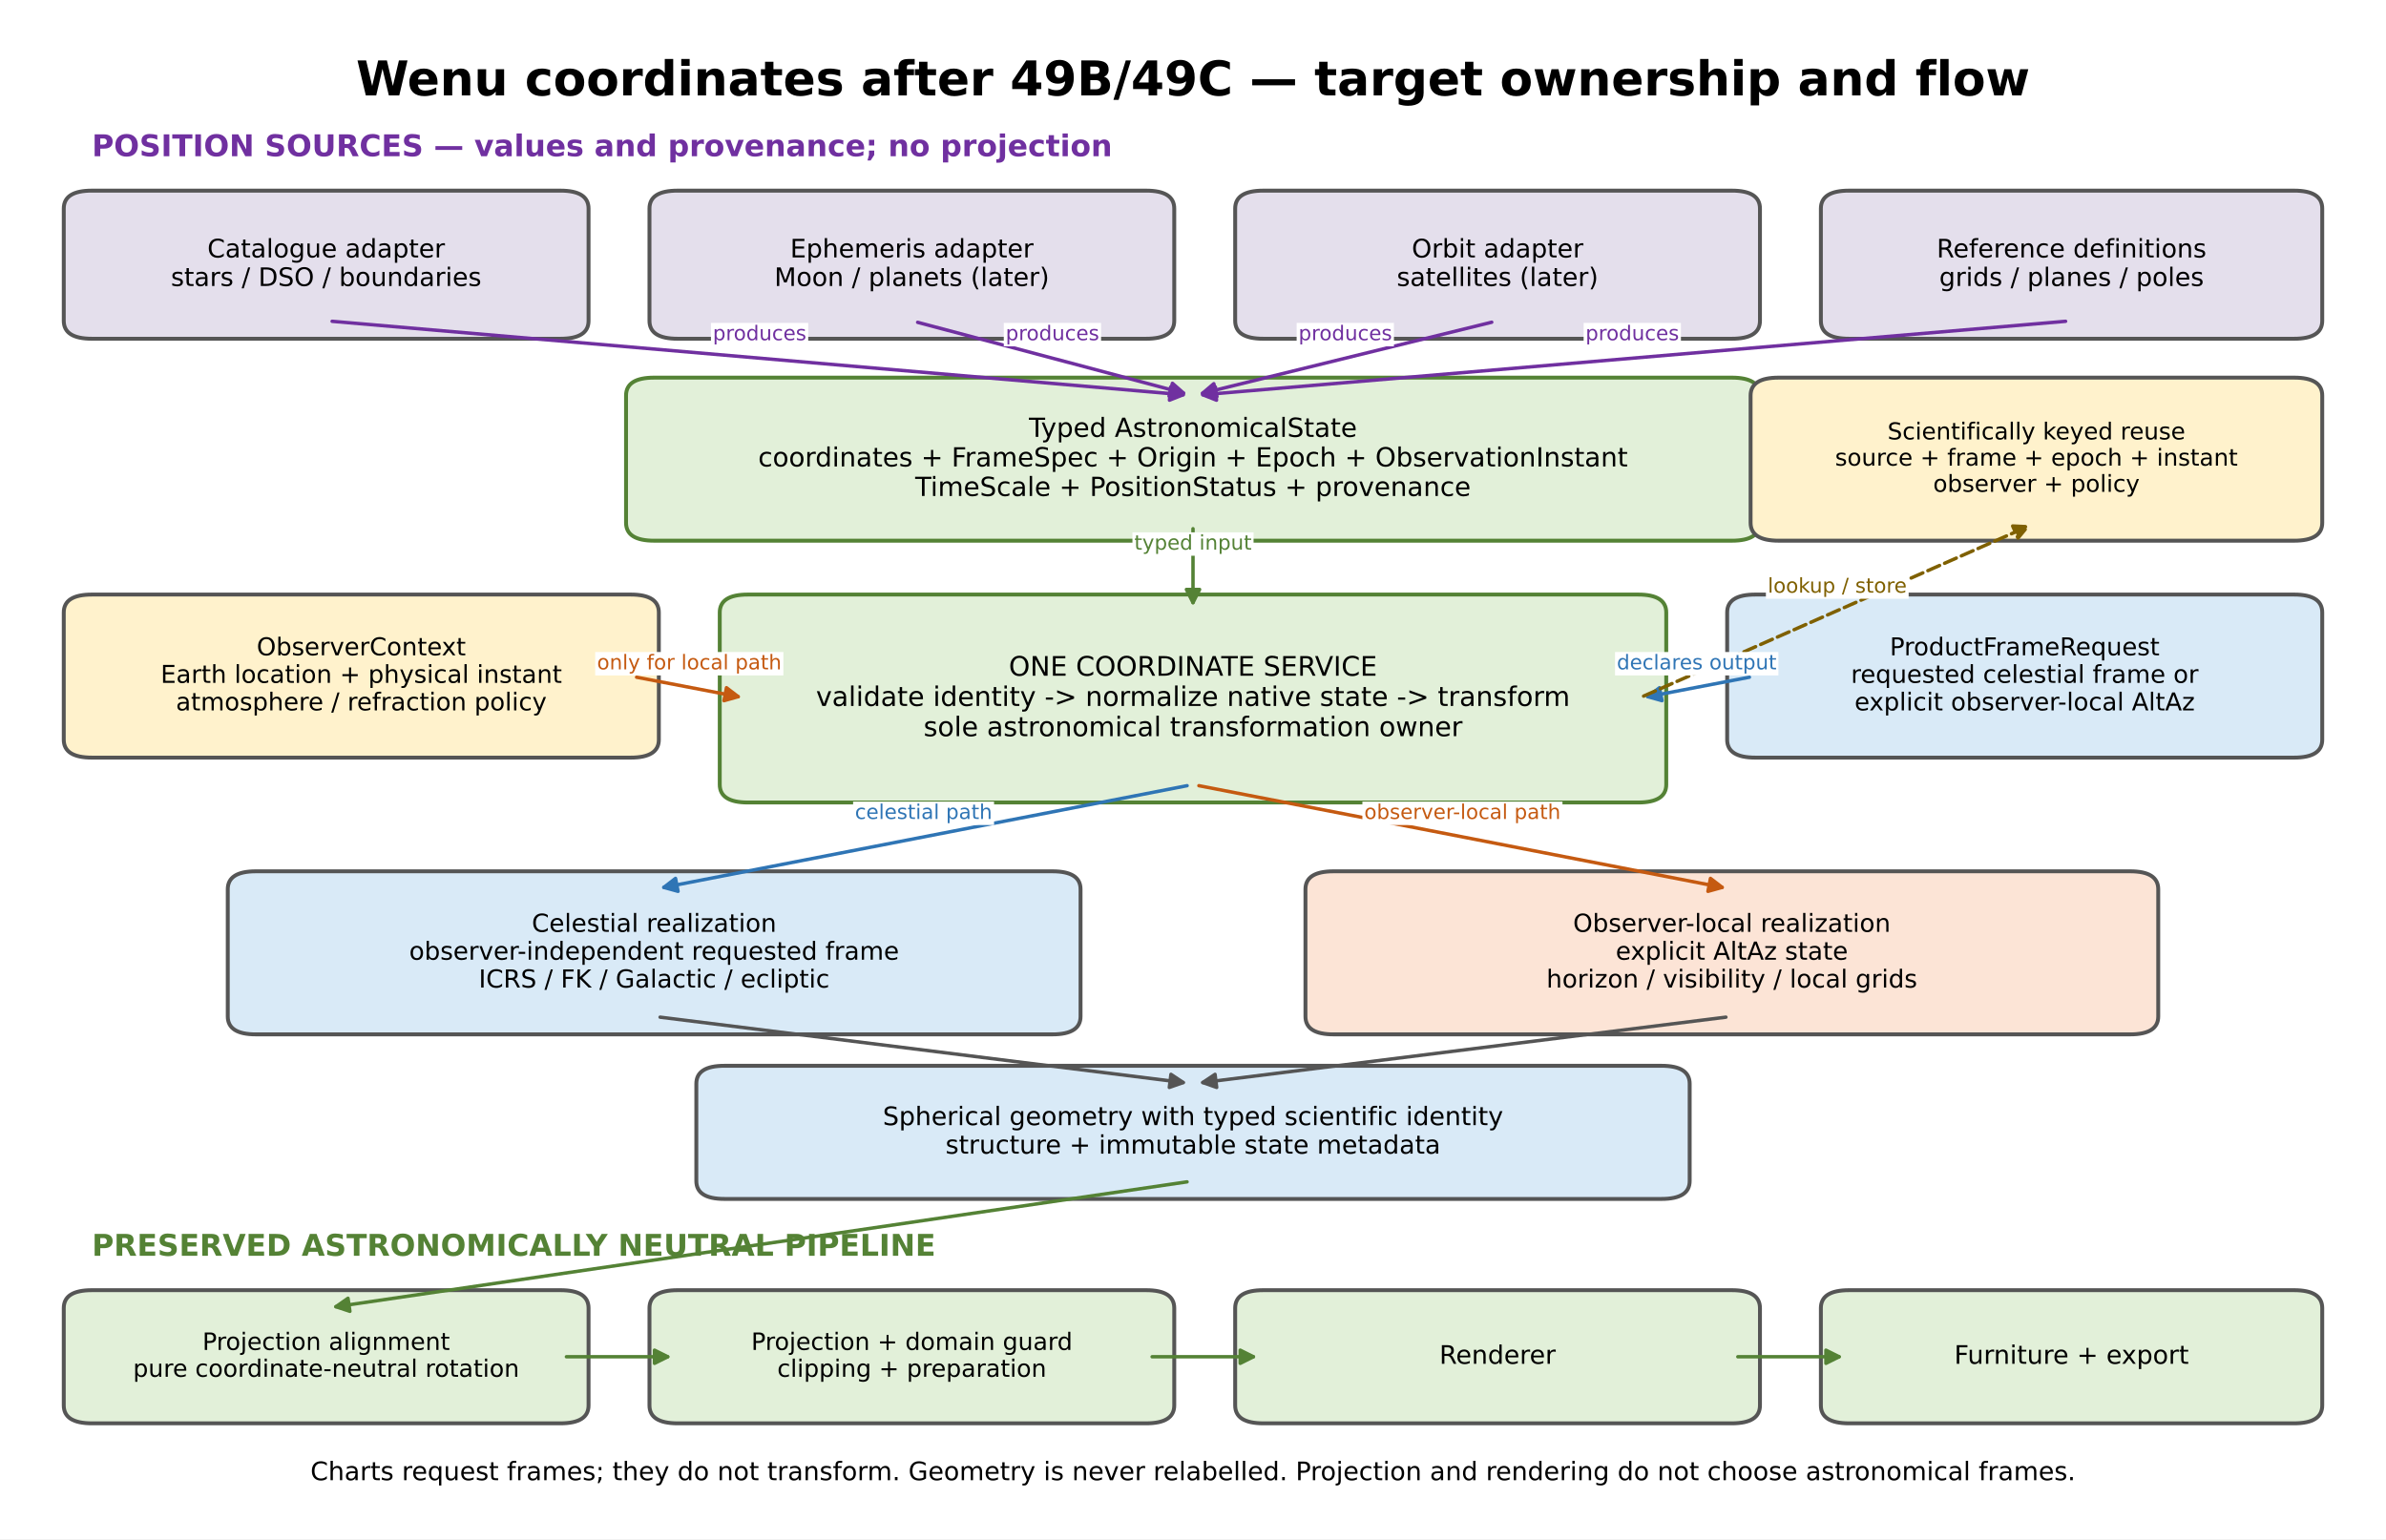
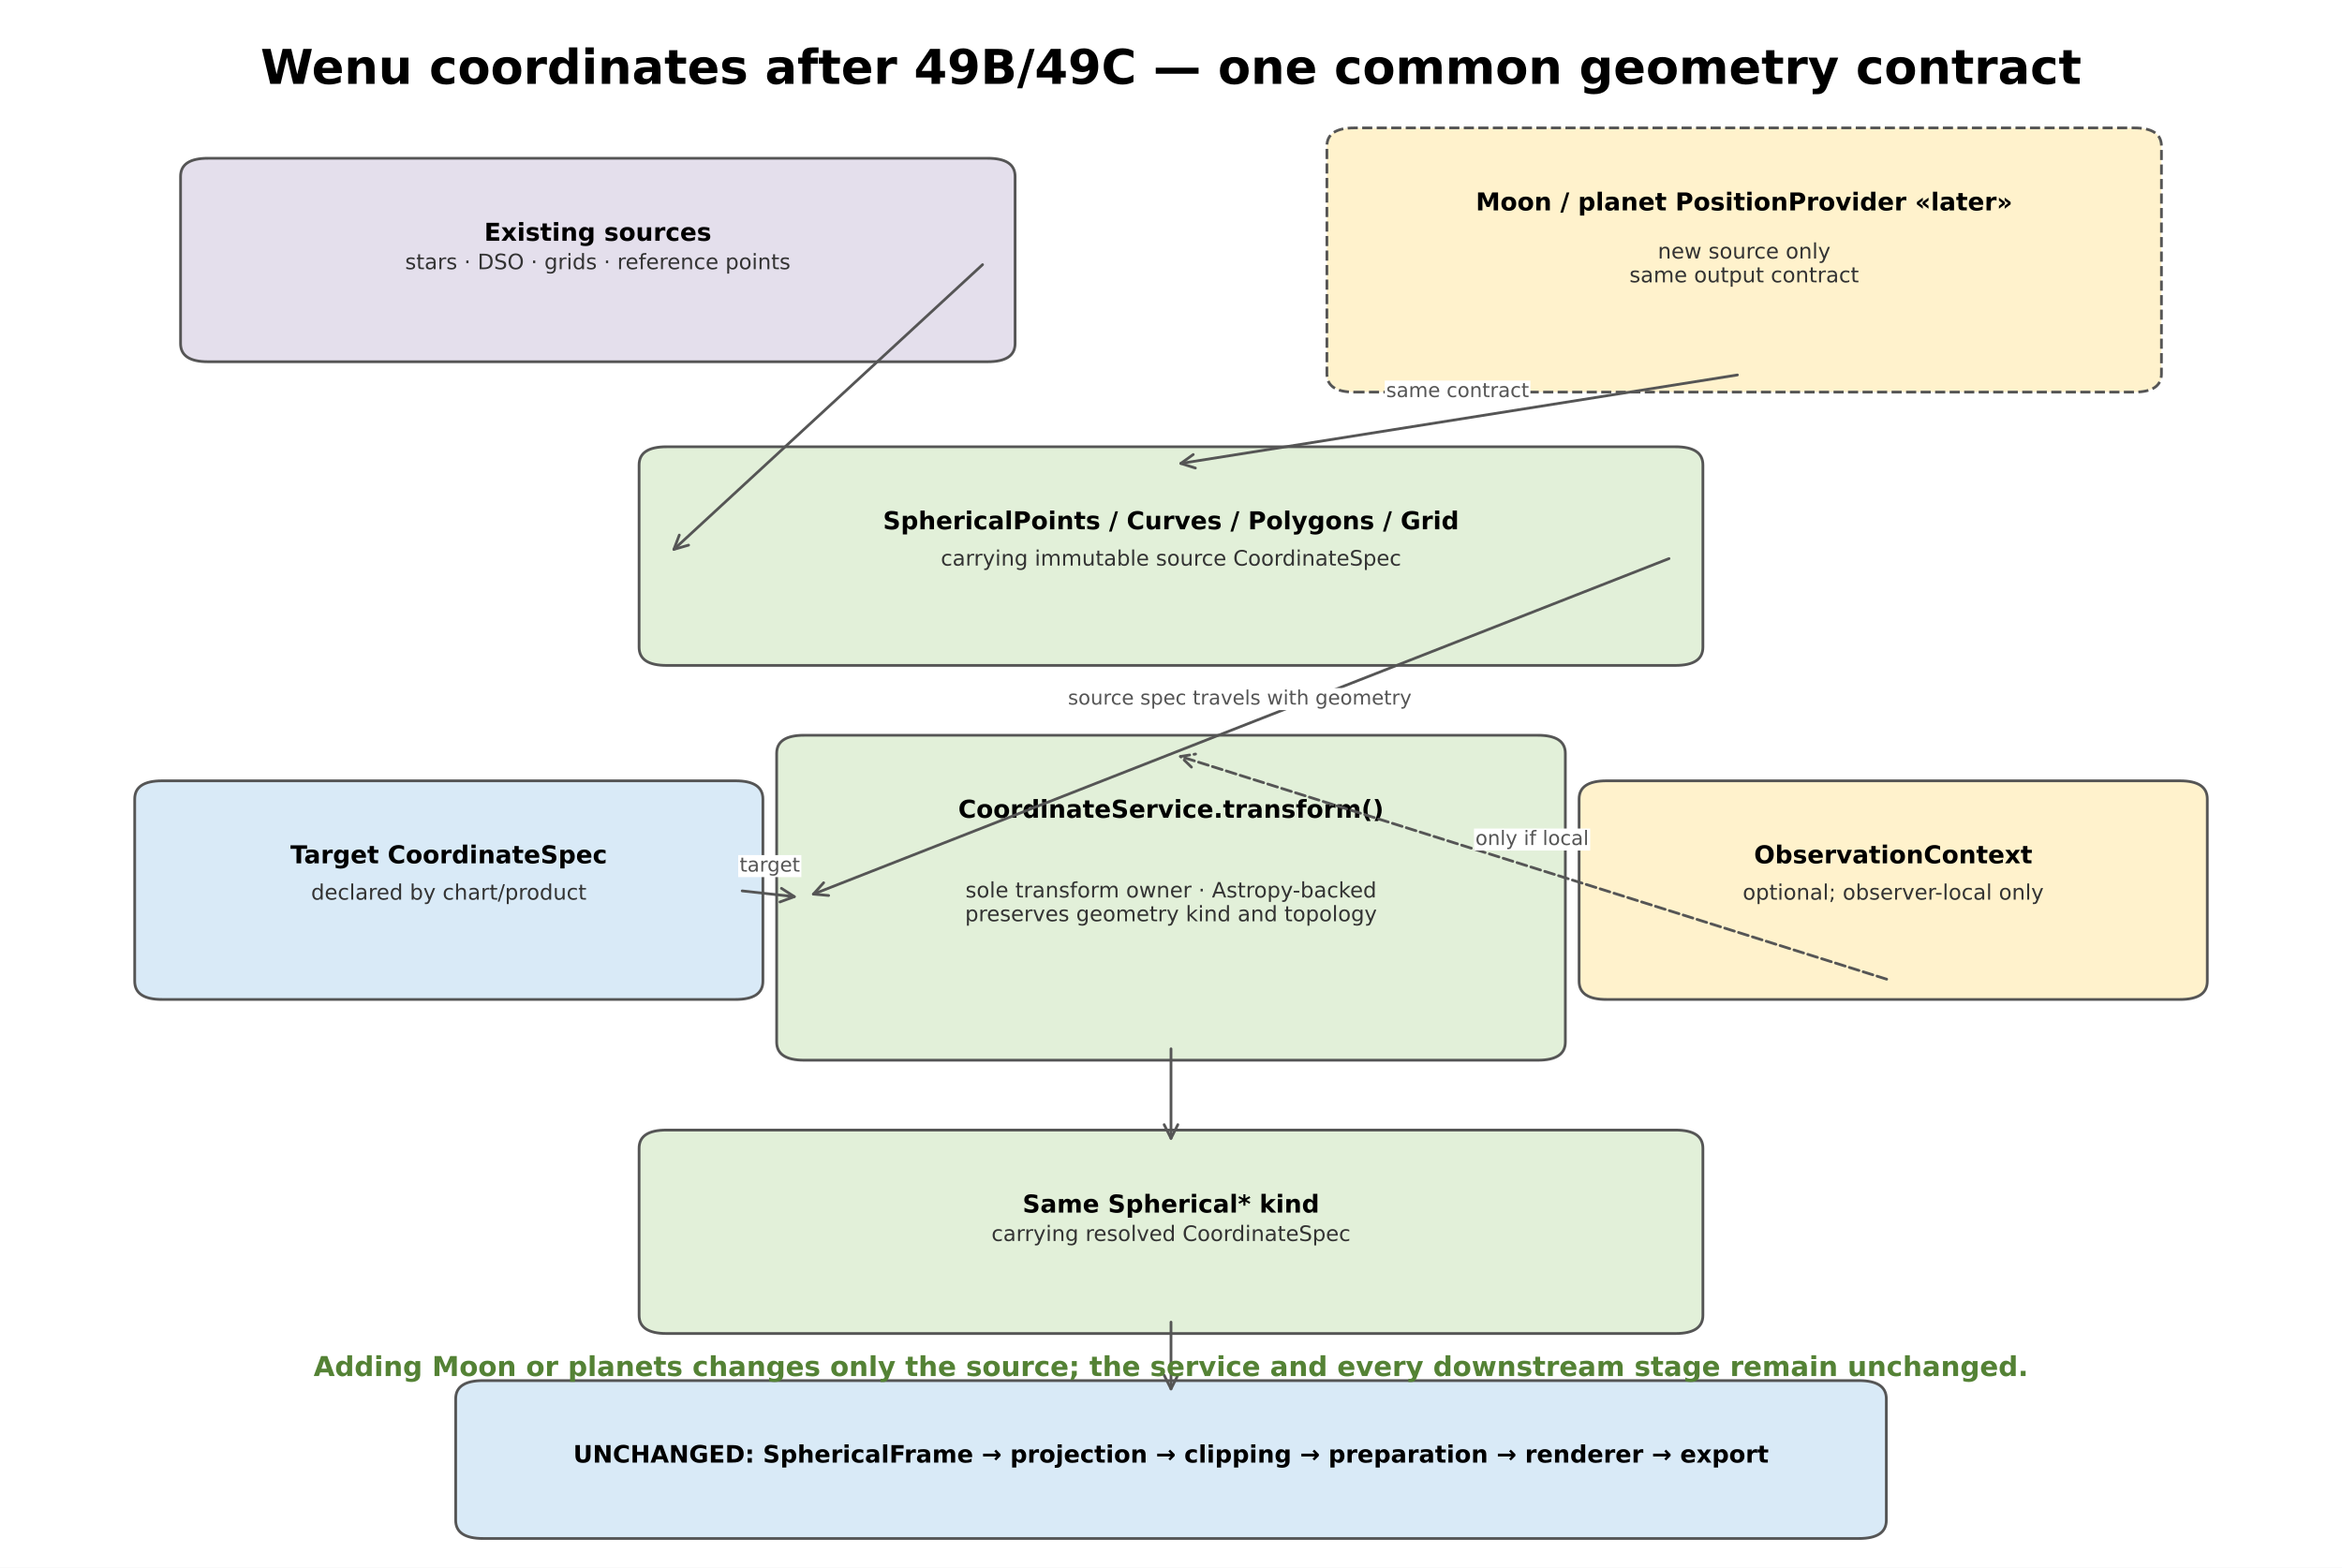
- <svg xmlns="http://www.w3.org/2000/svg" width="795.6pt" height="513.36pt" viewBox="0 0 795.6 513.36" version="1.1">
+ <svg xmlns="http://www.w3.org/2000/svg" width="684pt" height="457.92pt" viewBox="0 0 684 457.92" version="1.1">
  <defs>
    <style type="text/css">*{stroke-linejoin: round; stroke-linecap: butt}</style>
  </defs>
  <g id="figure_1">
    <g id="patch_1">
-       <path d="M 0 513.36 L 795.6 513.36 L 795.6 -0 L 0 -0 z " style="fill: #ffffff" />
+       <path d="M 0 457.92  L 684 457.92  L 684 0  L 0 0  z " style="fill: #ffffff" />
    </g>
    <g id="axes_1">
      <g id="patch_2">
-         <path d="M 30.636 112.98 L 186.876 112.98 Q 196.25 112.98 196.25 106.992 L 196.25 69.57 Q 196.25 63.582 186.876 63.582 L 30.636 63.582 Q 21.262 63.582 21.262 69.57 L 21.262 106.992 Q 21.262 112.98 30.636 112.98 z " clip-path="url(#pf1f8ab6a15)" style="fill: #e4dfec; stroke: #555555; stroke-width: 1.3; stroke-linejoin: miter" />
+         <path d="M 60.768 105.661  L 288.432 105.661  Q 296.467 105.661 296.467 100.339  L 296.467 51.552  Q 296.467 46.23 288.432 46.23  L 60.768 46.23  Q 52.733 46.23 52.733 51.552  L 52.733 100.339  Q 52.733 105.661 60.768 105.661  z " clip-path="url(#p0b80ea8d1a)" style="fill: #e4dfec; stroke: #555555; stroke-width: 0.8; stroke-linejoin: miter" />
      </g>
      <g id="patch_3">
-         <path d="M 225.936 112.98 L 382.176 112.98 Q 391.55 112.98 391.55 106.992 L 391.55 69.57 Q 391.55 63.582 382.176 63.582 L 225.936 63.582 Q 216.562 63.582 216.562 69.57 L 216.562 106.992 Q 216.562 112.98 225.936 112.98 z " clip-path="url(#pf1f8ab6a15)" style="fill: #e4dfec; stroke: #555555; stroke-width: 1.3; stroke-linejoin: miter" />
+         <path d="M 395.568 114.532  L 623.232 114.532  Q 631.267 114.532 631.267 109.21  L 631.267 42.682  Q 631.267 37.359 623.232 37.359  L 395.568 37.359  Q 387.533 37.359 387.533 42.682  L 387.533 109.21  Q 387.533 114.532 395.568 114.532  z " clip-path="url(#p0b80ea8d1a)" style="fill: #fff2cc; stroke-dasharray: 2.96,1.28; stroke-dashoffset: 0; stroke: #555555; stroke-width: 0.8; stroke-linejoin: miter" />
      </g>
      <g id="patch_4">
-         <path d="M 421.236 112.98 L 577.476 112.98 Q 586.85 112.98 586.85 106.992 L 586.85 69.57 Q 586.85 63.582 577.476 63.582 L 421.236 63.582 Q 411.862 63.582 411.862 69.57 L 411.862 106.992 Q 411.862 112.98 421.236 112.98 z " clip-path="url(#pf1f8ab6a15)" style="fill: #e4dfec; stroke: #555555; stroke-width: 1.3; stroke-linejoin: miter" />
+         <path d="M 194.688 194.365  L 489.312 194.365  Q 497.347 194.365 497.347 189.043  L 497.347 135.821  Q 497.347 130.499 489.312 130.499  L 194.688 130.499  Q 186.653 130.499 186.653 135.821  L 186.653 189.043  Q 186.653 194.365 194.688 194.365  z " clip-path="url(#p0b80ea8d1a)" style="fill: #e2f0d9; stroke: #555555; stroke-width: 0.8; stroke-linejoin: miter" />
      </g>
      <g id="patch_5">
-         <path d="M 616.536 112.98 L 764.964 112.98 Q 774.338 112.98 774.338 106.992 L 774.338 69.57 Q 774.338 63.582 764.964 63.582 L 616.536 63.582 Q 607.162 63.582 607.162 69.57 L 607.162 106.992 Q 607.162 112.98 616.536 112.98 z " clip-path="url(#pf1f8ab6a15)" style="fill: #e4dfec; stroke: #555555; stroke-width: 1.3; stroke-linejoin: miter" />
+         <path d="M 47.376 291.94  L 214.776 291.94  Q 222.811 291.94 222.811 286.618  L 222.811 233.395  Q 222.811 228.073 214.776 228.073  L 47.376 228.073  Q 39.341 228.073 39.341 233.395  L 39.341 286.618  Q 39.341 291.94 47.376 291.94  z " clip-path="url(#p0b80ea8d1a)" style="fill: #d9eaf7; stroke: #555555; stroke-width: 0.8; stroke-linejoin: miter" />
      </g>
      <g id="patch_6">
-         <path d="M 218.124 180.339 L 577.476 180.339 Q 586.85 180.339 586.85 174.352 L 586.85 131.94 Q 586.85 125.952 577.476 125.952 L 218.124 125.952 Q 208.75 125.952 208.75 131.94 L 208.75 174.352 Q 208.75 180.339 218.124 180.339 z " clip-path="url(#pf1f8ab6a15)" style="fill: #e2f0d9; stroke: #548235; stroke-width: 1.3; stroke-linejoin: miter" />
+         <path d="M 469.224 291.94  L 636.624 291.94  Q 644.659 291.94 644.659 286.618  L 644.659 233.395  Q 644.659 228.073 636.624 228.073  L 469.224 228.073  Q 461.189 228.073 461.189 233.395  L 461.189 286.618  Q 461.189 291.94 469.224 291.94  z " clip-path="url(#p0b80ea8d1a)" style="fill: #fff2cc; stroke: #555555; stroke-width: 0.8; stroke-linejoin: miter" />
      </g>
      <g id="patch_7">
-         <path d="M 110.745 107.164 Q 253.276 119.466 394.526 131.657 " clip-path="url(#pf1f8ab6a15)" style="fill: none; stroke: #7030a0; stroke-width: 1.15; stroke-linecap: round" />
-         <path d="M 390.332 129.087 L 394.526 131.657 L 389.953 133.471 z " clip-path="url(#pf1f8ab6a15)" style="fill: #7030a0; stroke: #7030a0; stroke-width: 1.15; stroke-linecap: round" />
+         <path d="M 234.864 309.681  L 449.136 309.681  Q 457.171 309.681 457.171 304.358  L 457.171 220.09  Q 457.171 214.767 449.136 214.767  L 234.864 214.767  Q 226.829 214.767 226.829 220.09  L 226.829 304.358  Q 226.829 309.681 234.864 309.681  z " clip-path="url(#p0b80ea8d1a)" style="fill: #e2f0d9; stroke: #555555; stroke-width: 0.8; stroke-linejoin: miter" />
      </g>
      <g id="patch_8">
-         <path d="M 305.987 107.506 Q 350.928 119.466 394.627 131.096 " clip-path="url(#pf1f8ab6a15)" style="fill: none; stroke: #7030a0; stroke-width: 1.15; stroke-linecap: round" />
-         <path d="M 390.941 127.838 L 394.627 131.096 L 389.809 132.09 z " clip-path="url(#pf1f8ab6a15)" style="fill: #7030a0; stroke: #7030a0; stroke-width: 1.15; stroke-linecap: round" />
+         <path d="M 194.688 389.514  L 489.312 389.514  Q 497.347 389.514 497.347 384.192  L 497.347 335.405  Q 497.347 330.083 489.312 330.083  L 194.688 330.083  Q 186.653 330.083 186.653 335.405  L 186.653 384.192  Q 186.653 389.514 194.688 389.514  z " clip-path="url(#p0b80ea8d1a)" style="fill: #e2f0d9; stroke: #555555; stroke-width: 0.8; stroke-linejoin: miter" />
      </g>
      <g id="patch_9">
-         <path d="M 497.413 107.469 Q 448.578 119.466 400.991 131.156 " clip-path="url(#pf1f8ab6a15)" style="fill: none; stroke: #7030a0; stroke-width: 1.15; stroke-linecap: round" />
-         <path d="M 405.789 132.243 L 400.991 131.156 L 404.739 127.97 z " clip-path="url(#pf1f8ab6a15)" style="fill: #7030a0; stroke: #7030a0; stroke-width: 1.15; stroke-linecap: round" />
+         <path d="M 141.12 449.389  L 542.88 449.389  Q 550.915 449.389 550.915 444.067  L 550.915 408.586  Q 550.915 403.263 542.88 403.263  L 141.12 403.263  Q 133.085 403.263 133.085 408.586  L 133.085 444.067  Q 133.085 449.389 141.12 449.389  z " clip-path="url(#p0b80ea8d1a)" style="fill: #d9eaf7; stroke: #555555; stroke-width: 0.8; stroke-linejoin: miter" />
+       </g>
+       <g id="text_1">
+         <text style="font-weight: 700; font-size: 14px; font-family: 'DejaVu Sans', 'Bitstream Vera Sans', 'Computer Modern Sans Serif', 'Lucida Grande', 'Verdana', 'Geneva', 'Lucid', 'Arial', 'Helvetica', 'Avant Garde', sans-serif; text-anchor: middle" x="342" y="24.491" transform="rotate(-0 342 24.49061)">Wenu coordinates after 49B/49C — one common geometry contract</text>
+       </g>
+       <g id="text_2">
+         <text style="font-weight: 700; font-size: 7.2px; font-family: 'DejaVu Sans', 'Bitstream Vera Sans', 'Computer Modern Sans Serif', 'Lucida Grande', 'Verdana', 'Geneva', 'Lucid', 'Arial', 'Helvetica', 'Avant Garde', sans-serif; text-anchor: middle" x="174.6" y="70.328" transform="rotate(-0 174.6 70.32847)">Existing sources</text>
+       </g>
+       <g id="text_3">
+         <text style="font-size: 6.2px; font-family: 'DejaVu Sans', 'Bitstream Vera Sans', 'Computer Modern Sans Serif', 'Lucida Grande', 'Verdana', 'Geneva', 'Lucid', 'Arial', 'Helvetica', 'Avant Garde', sans-serif; text-anchor: middle; fill: #333333" x="174.6" y="78.632" transform="rotate(-0 174.6 78.63216)">stars · DSO · grids · reference points</text>
+       </g>
+       <g id="text_4">
+         <text style="font-weight: 700; font-size: 7.2px; font-family: 'DejaVu Sans', 'Bitstream Vera Sans', 'Computer Modern Sans Serif', 'Lucida Grande', 'Verdana', 'Geneva', 'Lucid', 'Arial', 'Helvetica', 'Avant Garde', sans-serif; text-anchor: middle" x="509.4" y="61.458" transform="rotate(-0 509.4 61.45808)">Moon / planet PositionProvider «later»</text>
+       </g>
+       <g id="text_5">
+         <text style="font-size: 6.2px; font-family: 'DejaVu Sans', 'Bitstream Vera Sans', 'Computer Modern Sans Serif', 'Lucida Grande', 'Verdana', 'Geneva', 'Lucid', 'Arial', 'Helvetica', 'Avant Garde', sans-serif; fill: #333333" transform="translate(484.1718 75.51565)">new source only</text>
+         <text style="font-size: 6.2px; font-family: 'DejaVu Sans', 'Bitstream Vera Sans', 'Computer Modern Sans Serif', 'Lucida Grande', 'Verdana', 'Geneva', 'Lucid', 'Arial', 'Helvetica', 'Avant Garde', sans-serif; fill: #333333" transform="translate(475.888 82.45829)">same output contract</text>
+       </g>
+       <g id="text_6">
+         <text style="font-weight: 700; font-size: 7.2px; font-family: 'DejaVu Sans', 'Bitstream Vera Sans', 'Computer Modern Sans Serif', 'Lucida Grande', 'Verdana', 'Geneva', 'Lucid', 'Arial', 'Helvetica', 'Avant Garde', sans-serif; text-anchor: middle" x="342" y="154.597" transform="rotate(-0 342 154.5973)">SphericalPoints / Curves / Polygons / Grid</text>
+       </g>
+       <g id="text_7">
+         <text style="font-size: 6.2px; font-family: 'DejaVu Sans', 'Bitstream Vera Sans', 'Computer Modern Sans Serif', 'Lucida Grande', 'Verdana', 'Geneva', 'Lucid', 'Arial', 'Helvetica', 'Avant Garde', sans-serif; text-anchor: middle; fill: #333333" x="342" y="165.207" transform="rotate(-0 342 165.2073)">carrying immutable source CoordinateSpec</text>
+       </g>
+       <g id="text_8">
+         <text style="font-weight: 700; font-size: 7.2px; font-family: 'DejaVu Sans', 'Bitstream Vera Sans', 'Computer Modern Sans Serif', 'Lucida Grande', 'Verdana', 'Geneva', 'Lucid', 'Arial', 'Helvetica', 'Avant Garde', sans-serif; text-anchor: middle" x="131.076" y="252.172" transform="rotate(-0 131.076 252.1717)">Target CoordinateSpec</text>
+       </g>
+       <g id="text_9">
+         <text style="font-size: 6.2px; font-family: 'DejaVu Sans', 'Bitstream Vera Sans', 'Computer Modern Sans Serif', 'Lucida Grande', 'Verdana', 'Geneva', 'Lucid', 'Arial', 'Helvetica', 'Avant Garde', sans-serif; text-anchor: middle; fill: #333333" x="131.076" y="262.782" transform="rotate(-0 131.076 262.7817)">declared by chart/product</text>
+       </g>
+       <g id="text_10">
+         <text style="font-weight: 700; font-size: 7.2px; font-family: 'DejaVu Sans', 'Bitstream Vera Sans', 'Computer Modern Sans Serif', 'Lucida Grande', 'Verdana', 'Geneva', 'Lucid', 'Arial', 'Helvetica', 'Avant Garde', sans-serif; text-anchor: middle" x="552.924" y="252.172" transform="rotate(-0 552.924 252.1717)">ObservationContext</text>
+       </g>
+       <g id="text_11">
+         <text style="font-size: 6.2px; font-family: 'DejaVu Sans', 'Bitstream Vera Sans', 'Computer Modern Sans Serif', 'Lucida Grande', 'Verdana', 'Geneva', 'Lucid', 'Arial', 'Helvetica', 'Avant Garde', sans-serif; text-anchor: middle; fill: #333333" x="552.924" y="262.782" transform="rotate(-0 552.924 262.7817)">optional; observer-local only</text>
+       </g>
+       <g id="text_12">
+         <text style="font-weight: 700; font-size: 7.2px; font-family: 'DejaVu Sans', 'Bitstream Vera Sans', 'Computer Modern Sans Serif', 'Lucida Grande', 'Verdana', 'Geneva', 'Lucid', 'Arial', 'Helvetica', 'Avant Garde', sans-serif; text-anchor: middle" x="342" y="238.866" transform="rotate(-0 342 238.8661)">CoordinateService.transform()</text>
+       </g>
+       <g id="text_13">
+         <text style="font-size: 6.2px; font-family: 'DejaVu Sans', 'Bitstream Vera Sans', 'Computer Modern Sans Serif', 'Lucida Grande', 'Verdana', 'Geneva', 'Lucid', 'Arial', 'Helvetica', 'Avant Garde', sans-serif; fill: #333333" transform="translate(281.9685 262.1489)">sole transform owner · Astropy-backed</text>
+         <text style="font-size: 6.2px; font-family: 'DejaVu Sans', 'Bitstream Vera Sans', 'Computer Modern Sans Serif', 'Lucida Grande', 'Verdana', 'Geneva', 'Lucid', 'Arial', 'Helvetica', 'Avant Garde', sans-serif; fill: #333333" transform="translate(281.8421 269.0915)">preserves geometry kind and topology</text>
+       </g>
+       <g id="text_14">
+         <text style="font-weight: 700; font-size: 7.2px; font-family: 'DejaVu Sans', 'Bitstream Vera Sans', 'Computer Modern Sans Serif', 'Lucida Grande', 'Verdana', 'Geneva', 'Lucid', 'Arial', 'Helvetica', 'Avant Garde', sans-serif; text-anchor: middle" x="342" y="354.181" transform="rotate(-0 342 354.1813)">Same Spherical* kind</text>
+       </g>
+       <g id="text_15">
+         <text style="font-size: 6.2px; font-family: 'DejaVu Sans', 'Bitstream Vera Sans', 'Computer Modern Sans Serif', 'Lucida Grande', 'Verdana', 'Geneva', 'Lucid', 'Arial', 'Helvetica', 'Avant Garde', sans-serif; text-anchor: middle; fill: #333333" x="342" y="362.485" transform="rotate(-0 342 362.485)">carrying resolved CoordinateSpec</text>
+       </g>
+       <g id="text_16">
+         <text style="font-weight: 700; font-size: 7px; font-family: 'DejaVu Sans', 'Bitstream Vera Sans', 'Computer Modern Sans Serif', 'Lucida Grande', 'Verdana', 'Geneva', 'Lucid', 'Arial', 'Helvetica', 'Avant Garde', sans-serif; text-anchor: middle" x="342" y="427.21" transform="rotate(-0 342 427.2101)">UNCHANGED: SphericalFrame → projection → clipping → preparation → renderer → export</text>
      </g>
      <g id="patch_10">
-         <path d="M 688.761 107.161 Q 544.277 119.466 401.075 131.661 " clip-path="url(#pf1f8ab6a15)" style="fill: none; stroke: #7030a0; stroke-width: 1.15; stroke-linecap: round" />
-         <path d="M 405.645 133.48 L 401.075 131.661 L 405.272 129.096 z " clip-path="url(#pf1f8ab6a15)" style="fill: #7030a0; stroke: #7030a0; stroke-width: 1.15; stroke-linecap: round" />
+         <path d="M 286.964 77.3  Q 241.56 119.189 196.813 160.472  " style="fill: none; stroke: #555555; stroke-width: 0.8; stroke-linecap: round" />
+         <path d="M 201.109 159.23  L 196.813 160.472  L 198.396 156.29  " style="fill: none; stroke: #555555; stroke-width: 0.8; stroke-linecap: round" />
      </g>
      <g id="patch_11">
-         <path d="M 30.636 252.688 L 210.312 252.688 Q 219.686 252.688 219.686 246.701 L 219.686 204.289 Q 219.686 198.302 210.312 198.302 L 30.636 198.302 Q 21.262 198.302 21.262 204.289 L 21.262 246.701 Q 21.262 252.688 30.636 252.688 z " clip-path="url(#pf1f8ab6a15)" style="fill: #fff2cc; stroke: #555555; stroke-width: 1.3; stroke-linejoin: miter" />
+         <path d="M 507.426 109.523  Q 425.701 122.515 344.86 135.366  " style="fill: none; stroke: #555555; stroke-width: 0.8; stroke-linecap: round" />
+         <path d="M 349.124 136.713  L 344.86 135.366  L 348.496 132.763  " style="fill: none; stroke: #555555; stroke-width: 0.8; stroke-linecap: round" />
      </g>
-       <g id="patch_12">
-         <path d="M 585.288 252.688 L 764.964 252.688 Q 774.338 252.688 774.338 246.701 L 774.338 204.289 Q 774.338 198.302 764.964 198.302 L 585.288 198.302 Q 575.914 198.302 575.914 204.289 L 575.914 246.701 Q 575.914 252.688 585.288 252.688 z " clip-path="url(#pf1f8ab6a15)" style="fill: #d9eaf7; stroke: #555555; stroke-width: 1.3; stroke-linejoin: miter" />
+       <g id="text_17">
+         <g id="patch_12">
+           <path d="M 404.431 117.599  L 446.969 117.599  L 446.969 111.174  L 404.431 111.174  z " style="fill: #ffffff" />
+         </g>
+         <text style="font-size: 5.8px; font-family: 'DejaVu Sans', 'Bitstream Vera Sans', 'Computer Modern Sans Serif', 'Lucida Grande', 'Verdana', 'Geneva', 'Lucid', 'Arial', 'Helvetica', 'Avant Garde', sans-serif; text-anchor: middle; fill: #555555" x="425.7" y="115.987" transform="rotate(-0 425.7 115.9867)">same contract</text>
      </g>
      <g id="patch_13">
-         <path d="M 249.372 267.657 L 546.228 267.657 Q 555.602 267.657 555.602 261.67 L 555.602 204.289 Q 555.602 198.302 546.228 198.302 L 249.372 198.302 Q 239.998 198.302 239.998 204.289 L 239.998 261.67 Q 239.998 267.657 249.372 267.657 z " clip-path="url(#pf1f8ab6a15)" style="fill: #e2f0d9; stroke: #548235; stroke-width: 1.3; stroke-linejoin: miter" />
+         <path d="M 487.452 163.161  Q 362.089 212.328 237.558 261.167  " style="fill: none; stroke: #555555; stroke-width: 0.8; stroke-linecap: round" />
+         <path d="M 242.012 261.569  L 237.558 261.167  L 240.552 257.845  " style="fill: none; stroke: #555555; stroke-width: 0.8; stroke-linecap: round" />
      </g>
-       <g id="patch_14">
-         <path d="M 397.8 176.351 Q 397.8 189.319 397.8 201.002 " clip-path="url(#pf1f8ab6a15)" style="fill: none; stroke: #548235; stroke-width: 1.15; stroke-linecap: round" />
-         <path d="M 400 196.602 L 397.8 201.002 L 395.6 196.602 z " clip-path="url(#pf1f8ab6a15)" style="fill: #548235; stroke: #548235; stroke-width: 1.15; stroke-linecap: round" />
+       <g id="text_18">
+         <g id="patch_14">
+           <path d="M 311.506 207.412  L 412.67 207.412  L 412.67 200.986  L 311.506 200.986  z " style="fill: #ffffff" />
+         </g>
+         <text style="font-size: 5.8px; font-family: 'DejaVu Sans', 'Bitstream Vera Sans', 'Computer Modern Sans Serif', 'Lucida Grande', 'Verdana', 'Geneva', 'Lucid', 'Arial', 'Helvetica', 'Avant Garde', sans-serif; text-anchor: middle; fill: #555555" x="362.088" y="205.8" transform="rotate(-0 362.088 205.7995)">source spec travels with geometry</text>
      </g>
      <g id="patch_15">
-         <path d="M 212.272 225.87 Q 229.841 229.237 246.148 232.362 " clip-path="url(#pf1f8ab6a15)" style="fill: none; stroke: #c55a11; stroke-width: 1.15; stroke-linecap: round" />
-         <path d="M 242.241 229.373 L 246.148 232.362 L 241.413 233.694 z " clip-path="url(#pf1f8ab6a15)" style="fill: #c55a11; stroke: #c55a11; stroke-width: 1.15; stroke-linecap: round" />
+         <path d="M 216.762 260.226  Q 224.821 261.115 231.991 261.907  " style="fill: none; stroke: #555555; stroke-width: 0.8; stroke-linecap: round" />
+         <path d="M 228.234 259.48  L 231.991 261.907  L 227.795 263.456  " style="fill: none; stroke: #555555; stroke-width: 0.8; stroke-linecap: round" />
      </g>
-       <g id="patch_16">
-         <path d="M 583.328 225.87 Q 565.759 229.237 549.452 232.362 " clip-path="url(#pf1f8ab6a15)" style="fill: none; stroke: #2f75b5; stroke-width: 1.15; stroke-linecap: round" />
-         <path d="M 554.187 233.694 L 549.452 232.362 L 553.359 229.373 z " clip-path="url(#pf1f8ab6a15)" style="fill: #2f75b5; stroke: #2f75b5; stroke-width: 1.15; stroke-linecap: round" />
+       <g id="text_19">
+         <g id="patch_16">
+           <path d="M 215.596 256.199  L 234.044 256.199  L 234.044 249.774  L 215.596 249.774  z " style="fill: #ffffff" />
+         </g>
+         <text style="font-size: 5.8px; font-family: 'DejaVu Sans', 'Bitstream Vera Sans', 'Computer Modern Sans Serif', 'Lucida Grande', 'Verdana', 'Geneva', 'Lucid', 'Arial', 'Helvetica', 'Avant Garde', sans-serif; text-anchor: middle; fill: #555555" x="224.82" y="254.587" transform="rotate(-0 224.82 254.5867)">target</text>
      </g>
      <g id="patch_17">
-         <path d="M 85.32 344.996 L 350.928 344.996 Q 360.302 344.996 360.302 339.008 L 360.302 296.597 Q 360.302 290.609 350.928 290.609 L 85.32 290.609 Q 75.946 290.609 75.946 296.597 L 75.946 339.008 Q 75.946 344.996 85.32 344.996 z " clip-path="url(#pf1f8ab6a15)" style="fill: #d9eaf7; stroke: #555555; stroke-width: 1.3; stroke-linejoin: miter" />
+         <path d="M 551.015 286.016  Q 447.463 253.354 344.763 220.961  " style="fill: none; stroke-dasharray: 2.96,1.28; stroke-dashoffset: 0; stroke: #555555; stroke-width: 0.8; stroke-linecap: round" />
+         <path d="M 347.977 224.072  L 344.763 220.961  L 349.18 220.257  " style="fill: none; stroke-dasharray: 2.96,1.28; stroke-dashoffset: 0; stroke: #555555; stroke-width: 0.8; stroke-linecap: round" />
      </g>
-       <g id="patch_18">
-         <path d="M 444.672 344.996 L 710.28 344.996 Q 719.654 344.996 719.654 339.008 L 719.654 296.597 Q 719.654 290.609 710.28 290.609 L 444.672 290.609 Q 435.298 290.609 435.298 296.597 L 435.298 339.008 Q 435.298 344.996 444.672 344.996 z " clip-path="url(#pf1f8ab6a15)" style="fill: #fce4d6; stroke: #555555; stroke-width: 1.3; stroke-linejoin: miter" />
+       <g id="text_20">
+         <g id="patch_18">
+           <path d="M 430.494 248.437  L 464.43 248.437  L 464.43 242.012  L 430.494 242.012  z " style="fill: #ffffff" />
+         </g>
+         <text style="font-size: 5.8px; font-family: 'DejaVu Sans', 'Bitstream Vera Sans', 'Computer Modern Sans Serif', 'Lucida Grande', 'Verdana', 'Geneva', 'Lucid', 'Arial', 'Helvetica', 'Avant Garde', sans-serif; text-anchor: middle; fill: #555555" x="447.462" y="246.825" transform="rotate(-0 447.462 246.8251)">only if local</text>
      </g>
      <g id="patch_19">
-         <path d="M 395.834 262.052 Q 307.962 279.133 221.352 295.969 " clip-path="url(#pf1f8ab6a15)" style="fill: none; stroke: #2f75b5; stroke-width: 1.15; stroke-linecap: round" />
-         <path d="M 226.091 297.289 L 221.352 295.969 L 225.251 292.97 z " clip-path="url(#pf1f8ab6a15)" style="fill: #2f75b5; stroke: #2f75b5; stroke-width: 1.15; stroke-linecap: round" />
+         <path d="M 342 306.356  Q 342 319.878 342 332.507  " style="fill: none; stroke: #555555; stroke-width: 0.8; stroke-linecap: round" />
+         <path d="M 344 328.507  L 342 332.507  L 340 328.507  " style="fill: none; stroke: #555555; stroke-width: 0.8; stroke-linecap: round" />
      </g>
      <g id="patch_20">
-         <path d="M 399.766 262.052 Q 487.638 279.133 574.248 295.969 " clip-path="url(#pf1f8ab6a15)" style="fill: none; stroke: #c55a11; stroke-width: 1.15; stroke-linecap: round" />
-         <path d="M 570.349 292.97 L 574.248 295.969 L 569.509 297.289 z " clip-path="url(#pf1f8ab6a15)" style="fill: #c55a11; stroke: #c55a11; stroke-width: 1.15; stroke-linecap: round" />
-       </g>
-       <g id="patch_21">
-         <path d="M 593.1 180.339 L 764.964 180.339 Q 774.338 180.339 774.338 174.352 L 774.338 131.94 Q 774.338 125.952 764.964 125.952 L 593.1 125.952 Q 583.726 125.952 583.726 131.94 L 583.726 174.352 Q 583.726 180.339 593.1 180.339 z " clip-path="url(#pf1f8ab6a15)" style="fill: #fff2cc; stroke: #555555; stroke-width: 1.3; stroke-linejoin: miter" />
-       </g>
-       <g id="patch_22">
-         <path d="M 548.056 232.172 Q 612.631 203.665 676.029 175.677 " clip-path="url(#pf1f8ab6a15)" style="fill: none; stroke-dasharray: 4.255,1.84; stroke-dashoffset: 0; stroke: #7f6000; stroke-width: 1.15; stroke-linecap: round" />
-         <path d="M 671.115 175.442 L 676.029 175.677 L 672.892 179.467 z " clip-path="url(#pf1f8ab6a15)" style="fill: #7f6000; stroke-dasharray: 4.255,1.84; stroke-dashoffset: 0; stroke: #7f6000; stroke-width: 1.15; stroke-linecap: round" />
-       </g>
-       <g id="patch_23">
-         <path d="M 241.56 399.882 L 554.04 399.882 Q 563.414 399.882 563.414 393.894 L 563.414 361.462 Q 563.414 355.474 554.04 355.474 L 241.56 355.474 Q 232.186 355.474 232.186 361.462 L 232.186 393.894 Q 232.186 399.882 241.56 399.882 z " clip-path="url(#pf1f8ab6a15)" style="fill: #d9eaf7; stroke: #555555; stroke-width: 1.3; stroke-linejoin: miter" />
-       </g>
-       <g id="patch_24">
-         <path d="M 220.106 339.256 Q 307.962 350.235 394.542 361.054 " clip-path="url(#pf1f8ab6a15)" style="fill: none; stroke: #555555; stroke-width: 1.15; stroke-linecap: round" />
-         <path d="M 390.449 358.326 L 394.542 361.054 L 389.903 362.692 z " clip-path="url(#pf1f8ab6a15)" style="fill: #555555; stroke: #555555; stroke-width: 1.15; stroke-linecap: round" />
-       </g>
-       <g id="patch_25">
-         <path d="M 575.494 339.256 Q 487.638 350.235 401.058 361.054 " clip-path="url(#pf1f8ab6a15)" style="fill: none; stroke: #555555; stroke-width: 1.15; stroke-linecap: round" />
-         <path d="M 405.697 362.692 L 401.058 361.054 L 405.151 358.326 z " clip-path="url(#pf1f8ab6a15)" style="fill: #555555; stroke: #555555; stroke-width: 1.15; stroke-linecap: round" />
-       </g>
-       <g id="patch_26">
-         <path d="M 30.636 474.726 L 186.876 474.726 Q 196.25 474.726 196.25 468.738 L 196.25 436.306 Q 196.25 430.318 186.876 430.318 L 30.636 430.318 Q 21.262 430.318 21.262 436.306 L 21.262 468.738 Q 21.262 474.726 30.636 474.726 z " clip-path="url(#pf1f8ab6a15)" style="fill: #e2f0d9; stroke: #555555; stroke-width: 1.3; stroke-linejoin: miter" />
-       </g>
-       <g id="patch_27">
-         <path d="M 225.936 474.726 L 382.176 474.726 Q 391.55 474.726 391.55 468.738 L 391.55 436.306 Q 391.55 430.318 382.176 430.318 L 225.936 430.318 Q 216.562 430.318 216.562 436.306 L 216.562 468.738 Q 216.562 474.726 225.936 474.726 z " clip-path="url(#pf1f8ab6a15)" style="fill: #e2f0d9; stroke: #555555; stroke-width: 1.3; stroke-linejoin: miter" />
-       </g>
-       <g id="patch_28">
-         <path d="M 421.236 474.726 L 577.476 474.726 Q 586.85 474.726 586.85 468.738 L 586.85 436.306 Q 586.85 430.318 577.476 430.318 L 421.236 430.318 Q 411.862 430.318 411.862 436.306 L 411.862 468.738 Q 411.862 474.726 421.236 474.726 z " clip-path="url(#pf1f8ab6a15)" style="fill: #e2f0d9; stroke: #555555; stroke-width: 1.3; stroke-linejoin: miter" />
-       </g>
-       <g id="patch_29">
-         <path d="M 616.536 474.726 L 764.964 474.726 Q 774.338 474.726 774.338 468.738 L 774.338 436.306 Q 774.338 430.318 764.964 430.318 L 616.536 430.318 Q 607.162 430.318 607.162 436.306 L 607.162 468.738 Q 607.162 474.726 616.536 474.726 z " clip-path="url(#pf1f8ab6a15)" style="fill: #e2f0d9; stroke: #555555; stroke-width: 1.3; stroke-linejoin: miter" />
-       </g>
-       <g id="patch_30">
-         <path d="M 395.82 394.185 Q 253.276 415.1 112.004 435.829 " clip-path="url(#pf1f8ab6a15)" style="fill: none; stroke: #548235; stroke-width: 1.15; stroke-linecap: round" />
-         <path d="M 116.676 437.367 L 112.004 435.829 L 116.038 433.014 z " clip-path="url(#pf1f8ab6a15)" style="fill: #548235; stroke: #548235; stroke-width: 1.15; stroke-linecap: round" />
-       </g>
-       <g id="patch_31">
-         <path d="M 188.874 452.522 Q 206.403 452.522 222.646 452.522 " clip-path="url(#pf1f8ab6a15)" style="fill: none; stroke: #548235; stroke-width: 1.15; stroke-linecap: round" />
-         <path d="M 218.246 450.322 L 222.646 452.522 L 218.246 454.722 z " clip-path="url(#pf1f8ab6a15)" style="fill: #548235; stroke: #548235; stroke-width: 1.15; stroke-linecap: round" />
-       </g>
-       <g id="patch_32">
-         <path d="M 384.174 452.522 Q 401.703 452.522 417.946 452.522 " clip-path="url(#pf1f8ab6a15)" style="fill: none; stroke: #548235; stroke-width: 1.15; stroke-linecap: round" />
-         <path d="M 413.546 450.322 L 417.946 452.522 L 413.546 454.722 z " clip-path="url(#pf1f8ab6a15)" style="fill: #548235; stroke: #548235; stroke-width: 1.15; stroke-linecap: round" />
-       </g>
-       <g id="patch_33">
-         <path d="M 579.474 452.522 Q 597.003 452.522 613.246 452.522 " clip-path="url(#pf1f8ab6a15)" style="fill: none; stroke: #548235; stroke-width: 1.15; stroke-linecap: round" />
-         <path d="M 608.846 450.322 L 613.246 452.522 L 608.846 454.722 z " clip-path="url(#pf1f8ab6a15)" style="fill: #548235; stroke: #548235; stroke-width: 1.15; stroke-linecap: round" />
-       </g>
-       <g id="text_1">
-         <text style="font-weight: 700; font-size: 16px; font-family: 'DejaVu Sans', 'Bitstream Vera Sans', 'Computer Modern Sans Serif', 'Lucida Grande', 'Verdana', 'Geneva', 'Lucid', 'Arial', 'Helvetica', 'Avant Garde', sans-serif; text-anchor: middle" x="397.8" y="31.831" transform="rotate(-0 397.8 31.8315)">Wenu coordinates after 49B/49C — target ownership and flow</text>
-       </g>
-       <g id="text_2">
-         <text style="font-weight: 700; font-size: 10px; font-family: 'DejaVu Sans', 'Bitstream Vera Sans', 'Computer Modern Sans Serif', 'Lucida Grande', 'Verdana', 'Geneva', 'Lucid', 'Arial', 'Helvetica', 'Avant Garde', sans-serif; text-anchor: start; fill: #7030a0" x="30.636" y="52.106" transform="rotate(-0 30.636 52.1064)">POSITION SOURCES — values and provenance; no projection</text>
-       </g>
-       <g id="text_3">
-         <text style="font-size: 8.5px; font-family: 'DejaVu Sans'" transform="translate(69.14135 85.8674)">Catalogue adapter</text>
-         <text style="font-size: 8.5px; font-family: 'DejaVu Sans'" transform="translate(56.98303 95.38554)">stars / DSO / boundaries</text>
-       </g>
-       <g id="text_4">
-         <text style="font-size: 8.5px; font-family: 'DejaVu Sans'" transform="translate(263.4831 85.8674)">Ephemeris adapter</text>
-         <text style="font-size: 8.5px; font-family: 'DejaVu Sans'" transform="translate(258.2091 95.38554)">Moon / planets (later)</text>
-       </g>
-       <g id="text_5">
-         <text style="font-size: 8.5px; font-family: 'DejaVu Sans'" transform="translate(470.7342 85.8674)">Orbit adapter</text>
-         <text style="font-size: 8.5px; font-family: 'DejaVu Sans'" transform="translate(465.7385 95.38554)">satellites (later)</text>
-       </g>
-       <g id="text_6">
-         <text style="font-size: 8.5px; font-family: 'DejaVu Sans'" transform="translate(645.7804 85.8674)">Reference definitions</text>
-         <text style="font-size: 8.5px; font-family: 'DejaVu Sans'" transform="translate(646.6317 95.38554)">grids / planes / poles</text>
-       </g>
-       <g id="text_7">
-         <text style="font-size: 8.8px; font-family: 'DejaVu Sans'" transform="translate(343.1004 145.72)">Typed AstronomicalState</text>
-         <text style="font-size: 8.8px; font-family: 'DejaVu Sans'" transform="translate(252.8007 155.574)">coordinates + FrameSpec + Origin + Epoch + ObservationInstant</text>
-         <text style="font-size: 8.8px; font-family: 'DejaVu Sans'" transform="translate(305.1724 165.4281)">TimeScale + PositionStatus + provenance</text>
-       </g>
-       <g id="text_8">
-         <g id="patch_34">
-           <path d="M 237.06 115.505 L 269.496 115.505 L 269.496 107.7 L 237.06 107.7 z " style="fill: #ffffff" />
-         </g>
-         <text style="font-size: 6.8px; font-family: 'DejaVu Sans', 'Bitstream Vera Sans', 'Computer Modern Sans Serif', 'Lucida Grande', 'Verdana', 'Geneva', 'Lucid', 'Arial', 'Helvetica', 'Avant Garde', sans-serif; text-anchor: middle; fill: #7030a0" x="253.278" y="113.478" transform="rotate(-0 253.278 113.4785)">produces</text>
-       </g>
-       <g id="text_9">
-         <g id="patch_35">
-           <path d="M 334.71 115.505 L 367.146 115.505 L 367.146 107.7 L 334.71 107.7 z " style="fill: #ffffff" />
-         </g>
-         <text style="font-size: 6.8px; font-family: 'DejaVu Sans', 'Bitstream Vera Sans', 'Computer Modern Sans Serif', 'Lucida Grande', 'Verdana', 'Geneva', 'Lucid', 'Arial', 'Helvetica', 'Avant Garde', sans-serif; text-anchor: middle; fill: #7030a0" x="350.928" y="113.478" transform="rotate(-0 350.928 113.4785)">produces</text>
-       </g>
-       <g id="text_10">
-         <g id="patch_36">
-           <path d="M 432.36 115.505 L 464.796 115.505 L 464.796 107.7 L 432.36 107.7 z " style="fill: #ffffff" />
-         </g>
-         <text style="font-size: 6.8px; font-family: 'DejaVu Sans', 'Bitstream Vera Sans', 'Computer Modern Sans Serif', 'Lucida Grande', 'Verdana', 'Geneva', 'Lucid', 'Arial', 'Helvetica', 'Avant Garde', sans-serif; text-anchor: middle; fill: #7030a0" x="448.578" y="113.478" transform="rotate(-0 448.578 113.4785)">produces</text>
-       </g>
-       <g id="text_11">
-         <g id="patch_37">
-           <path d="M 528.057 115.505 L 560.493 115.505 L 560.493 107.7 L 528.057 107.7 z " style="fill: #ffffff" />
-         </g>
-         <text style="font-size: 6.8px; font-family: 'DejaVu Sans', 'Bitstream Vera Sans', 'Computer Modern Sans Serif', 'Lucida Grande', 'Verdana', 'Geneva', 'Lucid', 'Arial', 'Helvetica', 'Avant Garde', sans-serif; text-anchor: middle; fill: #7030a0" x="544.275" y="113.478" transform="rotate(-0 544.275 113.4785)">produces</text>
-       </g>
-       <g id="text_12">
-         <text style="font-size: 8.2px; font-family: 'DejaVu Sans'" transform="translate(85.60222 218.5755)">ObserverContext</text>
-         <text style="font-size: 8.2px; font-family: 'DejaVu Sans'" transform="translate(53.55623 227.7577)">Earth location + physical instant</text>
-         <text style="font-size: 8.2px; font-family: 'DejaVu Sans'" transform="translate(58.64984 236.9399)">atmosphere / refraction policy</text>
-       </g>
-       <g id="text_13">
-         <text style="font-size: 8.2px; font-family: 'DejaVu Sans'" transform="translate(630.1311 218.5755)">ProductFrameRequest</text>
-         <text style="font-size: 8.2px; font-family: 'DejaVu Sans'" transform="translate(617.1834 227.7577)">requested celestial frame or</text>
-         <text style="font-size: 8.2px; font-family: 'DejaVu Sans'" transform="translate(618.391 236.9399)">explicit observer-local AltAz</text>
-       </g>
-       <g id="text_14">
-         <text style="font-size: 9px; font-family: 'DejaVu Sans'" transform="translate(336.382 225.3848)">ONE COORDINATE SERVICE</text>
-         <text style="font-size: 9px; font-family: 'DejaVu Sans'" transform="translate(272.0981 235.4628)">validate identity -&gt; normalize native state -&gt; transform</text>
-         <text style="font-size: 9px; font-family: 'DejaVu Sans'" transform="translate(307.9624 245.5409)">sole astronomical transformation owner</text>
-       </g>
-       <g id="text_15">
-         <g id="patch_38">
-           <path d="M 377.608 185.359 L 417.992 185.359 L 417.992 177.554 L 377.608 177.554 z " style="fill: #ffffff" />
-         </g>
-         <text style="font-size: 6.8px; font-family: 'DejaVu Sans', 'Bitstream Vera Sans', 'Computer Modern Sans Serif', 'Lucida Grande', 'Verdana', 'Geneva', 'Lucid', 'Arial', 'Helvetica', 'Avant Garde', sans-serif; text-anchor: middle; fill: #548235" x="397.8" y="183.333" transform="rotate(-0 397.8 183.3329)">typed input</text>
-       </g>
-       <g id="text_16">
-         <g id="patch_39">
-           <path d="M 198.469 225.276 L 261.215 225.276 L 261.215 217.471 L 198.469 217.471 z " style="fill: #ffffff" />
-         </g>
-         <text style="font-size: 6.8px; font-family: 'DejaVu Sans', 'Bitstream Vera Sans', 'Computer Modern Sans Serif', 'Lucida Grande', 'Verdana', 'Geneva', 'Lucid', 'Arial', 'Helvetica', 'Avant Garde', sans-serif; text-anchor: middle; fill: #c55a11" x="229.842" y="223.25" transform="rotate(-0 229.842 223.2497)">only for local path</text>
-       </g>
-       <g id="text_17">
-         <g id="patch_40">
-           <path d="M 538.519 225.276 L 592.997 225.276 L 592.997 217.471 L 538.519 217.471 z " style="fill: #ffffff" />
-         </g>
-         <text style="font-size: 6.8px; font-family: 'DejaVu Sans', 'Bitstream Vera Sans', 'Computer Modern Sans Serif', 'Lucida Grande', 'Verdana', 'Geneva', 'Lucid', 'Arial', 'Helvetica', 'Avant Garde', sans-serif; text-anchor: middle; fill: #2f75b5" x="565.758" y="223.25" transform="rotate(-0 565.758 223.2497)">declares output</text>
-       </g>
-       <g id="text_18">
-         <text style="font-size: 8.3px; font-family: 'DejaVu Sans'" transform="translate(177.3237 310.7987)">Celestial realization</text>
-         <text style="font-size: 8.3px; font-family: 'DejaVu Sans'" transform="translate(136.4403 320.0929)">observer-independent requested frame</text>
-         <text style="font-size: 8.3px; font-family: 'DejaVu Sans'" transform="translate(159.6317 329.3871)">ICRS / FK / Galactic / ecliptic</text>
-       </g>
-       <g id="text_19">
-         <text style="font-size: 8.3px; font-family: 'DejaVu Sans'" transform="translate(524.5298 310.7987)">Observer-local realization</text>
-         <text style="font-size: 8.3px; font-family: 'DejaVu Sans'" transform="translate(538.7507 320.0929)">explicit AltAz state</text>
-         <text style="font-size: 8.3px; font-family: 'DejaVu Sans'" transform="translate(515.6488 329.3871)">horizon / visibility / local grids</text>
-       </g>
-       <g id="text_20">
-         <g id="patch_41">
-           <path d="M 284.465 275.172 L 331.459 275.172 L 331.459 267.367 L 284.465 267.367 z " style="fill: #ffffff" />
-         </g>
-         <text style="font-size: 6.8px; font-family: 'DejaVu Sans', 'Bitstream Vera Sans', 'Computer Modern Sans Serif', 'Lucida Grande', 'Verdana', 'Geneva', 'Lucid', 'Arial', 'Helvetica', 'Avant Garde', sans-serif; text-anchor: middle; fill: #2f75b5" x="307.962" y="273.146" transform="rotate(-0 307.962 273.1457)">celestial path</text>
+         <path d="M 342 386.19  Q 342 396.389 342 405.693  " style="fill: none; stroke: #555555; stroke-width: 0.8; stroke-linecap: round" />
+         <path d="M 344 401.693  L 342 405.693  L 340 401.693  " style="fill: none; stroke: #555555; stroke-width: 0.8; stroke-linecap: round" />
      </g>
      <g id="text_21">
-         <g id="patch_42">
-           <path d="M 454.281 275.172 L 520.995 275.172 L 520.995 267.367 L 454.281 267.367 z " style="fill: #ffffff" />
-         </g>
-         <text style="font-size: 6.8px; font-family: 'DejaVu Sans', 'Bitstream Vera Sans', 'Computer Modern Sans Serif', 'Lucida Grande', 'Verdana', 'Geneva', 'Lucid', 'Arial', 'Helvetica', 'Avant Garde', sans-serif; text-anchor: middle; fill: #c55a11" x="487.638" y="273.146" transform="rotate(-0 487.638 273.1457)">observer-local path</text>
-       </g>
-       <g id="text_22">
-         <text style="font-size: 7.8px; font-family: 'DejaVu Sans'" transform="translate(629.3807 146.5638)">Scientifically keyed reuse</text>
-         <text style="font-size: 7.8px; font-family: 'DejaVu Sans'" transform="translate(611.8929 155.2981)">source + frame + epoch + instant</text>
-         <text style="font-size: 7.8px; font-family: 'DejaVu Sans'" transform="translate(644.595 164.0324)">observer + policy</text>
-       </g>
-       <g id="text_23">
-         <g id="patch_43">
-           <path d="M 588.833 199.704 L 636.427 199.704 L 636.427 191.899 L 588.833 191.899 z " style="fill: #ffffff" />
-         </g>
-         <text style="font-size: 6.8px; font-family: 'DejaVu Sans', 'Bitstream Vera Sans', 'Computer Modern Sans Serif', 'Lucida Grande', 'Verdana', 'Geneva', 'Lucid', 'Arial', 'Helvetica', 'Avant Garde', sans-serif; text-anchor: middle; fill: #7f6000" x="612.63" y="197.678" transform="rotate(-0 612.63 197.678)">lookup / store</text>
-       </g>
-       <g id="text_24">
-         <text style="font-size: 8.5px; font-family: 'DejaVu Sans'" transform="translate(294.3696 375.2642)">Spherical geometry with typed scientific identity</text>
-         <text style="font-size: 8.5px; font-family: 'DejaVu Sans'" transform="translate(315.2696 384.7823)">structure + immutable state metadata</text>
-       </g>
-       <g id="text_25">
-         <text style="font-size: 8px; font-family: 'DejaVu Sans'" transform="translate(67.4985 450.2502)">Projection alignment</text>
-         <text style="font-size: 8px; font-family: 'DejaVu Sans'" transform="translate(44.356 459.2084)">pure coordinate-neutral rotation</text>
-       </g>
-       <g id="text_26">
-         <text style="font-size: 8px; font-family: 'DejaVu Sans'" transform="translate(250.4929 450.2502)">Projection + domain guard</text>
-         <text style="font-size: 8px; font-family: 'DejaVu Sans'" transform="translate(259.1723 459.2084)">clipping + preparation</text>
-       </g>
-       <g id="text_27">
-         <text style="font-size: 8.5px; font-family: 'DejaVu Sans'; text-anchor: middle" x="499.356" y="454.867" transform="rotate(-0 499.356 454.8673)">Renderer</text>
-       </g>
-       <g id="text_28">
-         <text style="font-size: 8.5px; font-family: 'DejaVu Sans'; text-anchor: middle" x="690.75" y="454.867" transform="rotate(-0 690.75 454.8673)">Furniture + export</text>
-       </g>
-       <g id="text_29">
-         <text style="font-weight: 700; font-size: 10px; font-family: 'DejaVu Sans', 'Bitstream Vera Sans', 'Computer Modern Sans Serif', 'Lucida Grande', 'Verdana', 'Geneva', 'Lucid', 'Arial', 'Helvetica', 'Avant Garde', sans-serif; text-anchor: start; fill: #548235" x="30.636" y="418.842" transform="rotate(-0 30.636 418.842)">PRESERVED ASTRONOMICALLY NEUTRAL PIPELINE</text>
-       </g>
-       <g id="text_30">
-         <text style="font-size: 8.5px; font-family: 'DejaVu Sans', 'Bitstream Vera Sans', 'Computer Modern Sans Serif', 'Lucida Grande', 'Verdana', 'Geneva', 'Lucid', 'Arial', 'Helvetica', 'Avant Garde', sans-serif; text-anchor: middle" x="397.8" y="493.686" transform="rotate(-0 397.8 493.686)">Charts request frames; they do not transform.   Geometry is never relabelled.   Projection and rendering do not choose astronomical frames.</text>
+         <text style="font-weight: 700; font-size: 8px; font-family: 'DejaVu Sans', 'Bitstream Vera Sans', 'Computer Modern Sans Serif', 'Lucida Grande', 'Verdana', 'Geneva', 'Lucid', 'Arial', 'Helvetica', 'Avant Garde', sans-serif; text-anchor: middle; fill: #548235" x="342" y="401.933" transform="rotate(-0 342 401.9328)">Adding Moon or planets changes only the source; the service and every downstream stage remain unchanged.</text>
      </g>
    </g>
  </g>
  <defs>
-     <clipPath id="pf1f8ab6a15">
-       <rect x="7.2" y="7.2" width="781.2" height="498.96" />
+     <clipPath id="p0b80ea8d1a">
+       <rect x="7.2" y="7.2" width="669.6" height="443.52" />
    </clipPath>
  </defs>
</svg>
